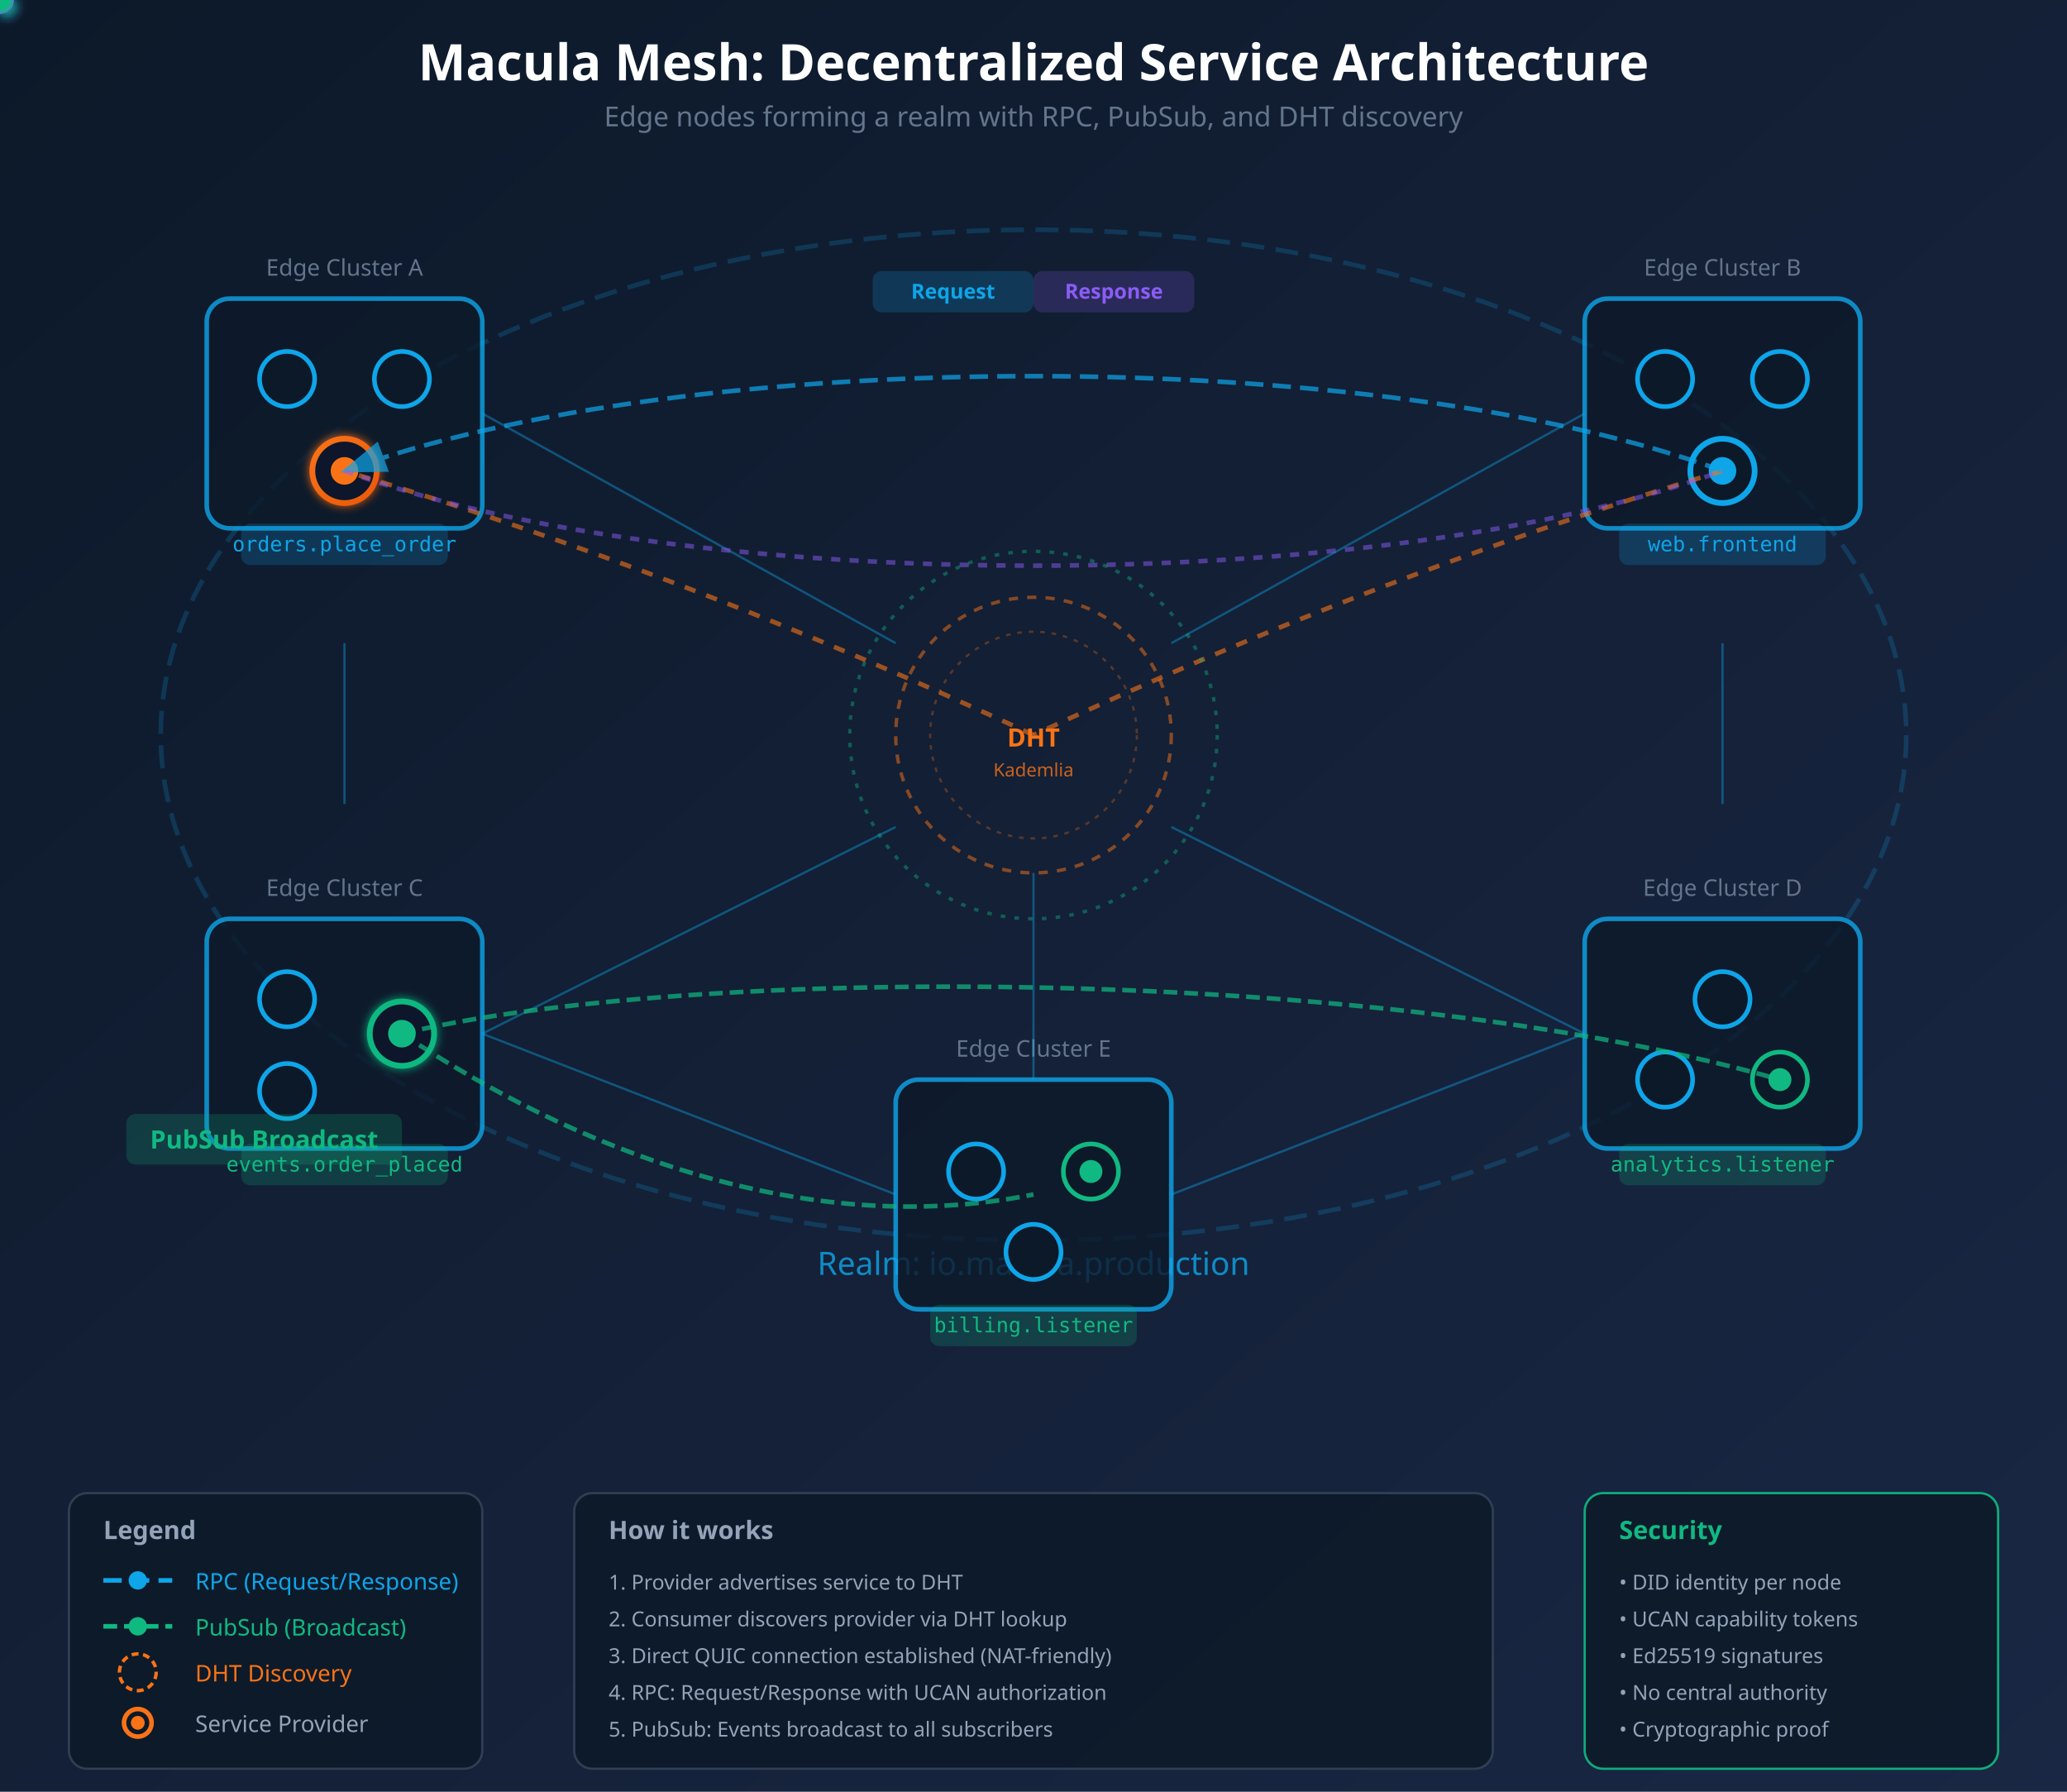
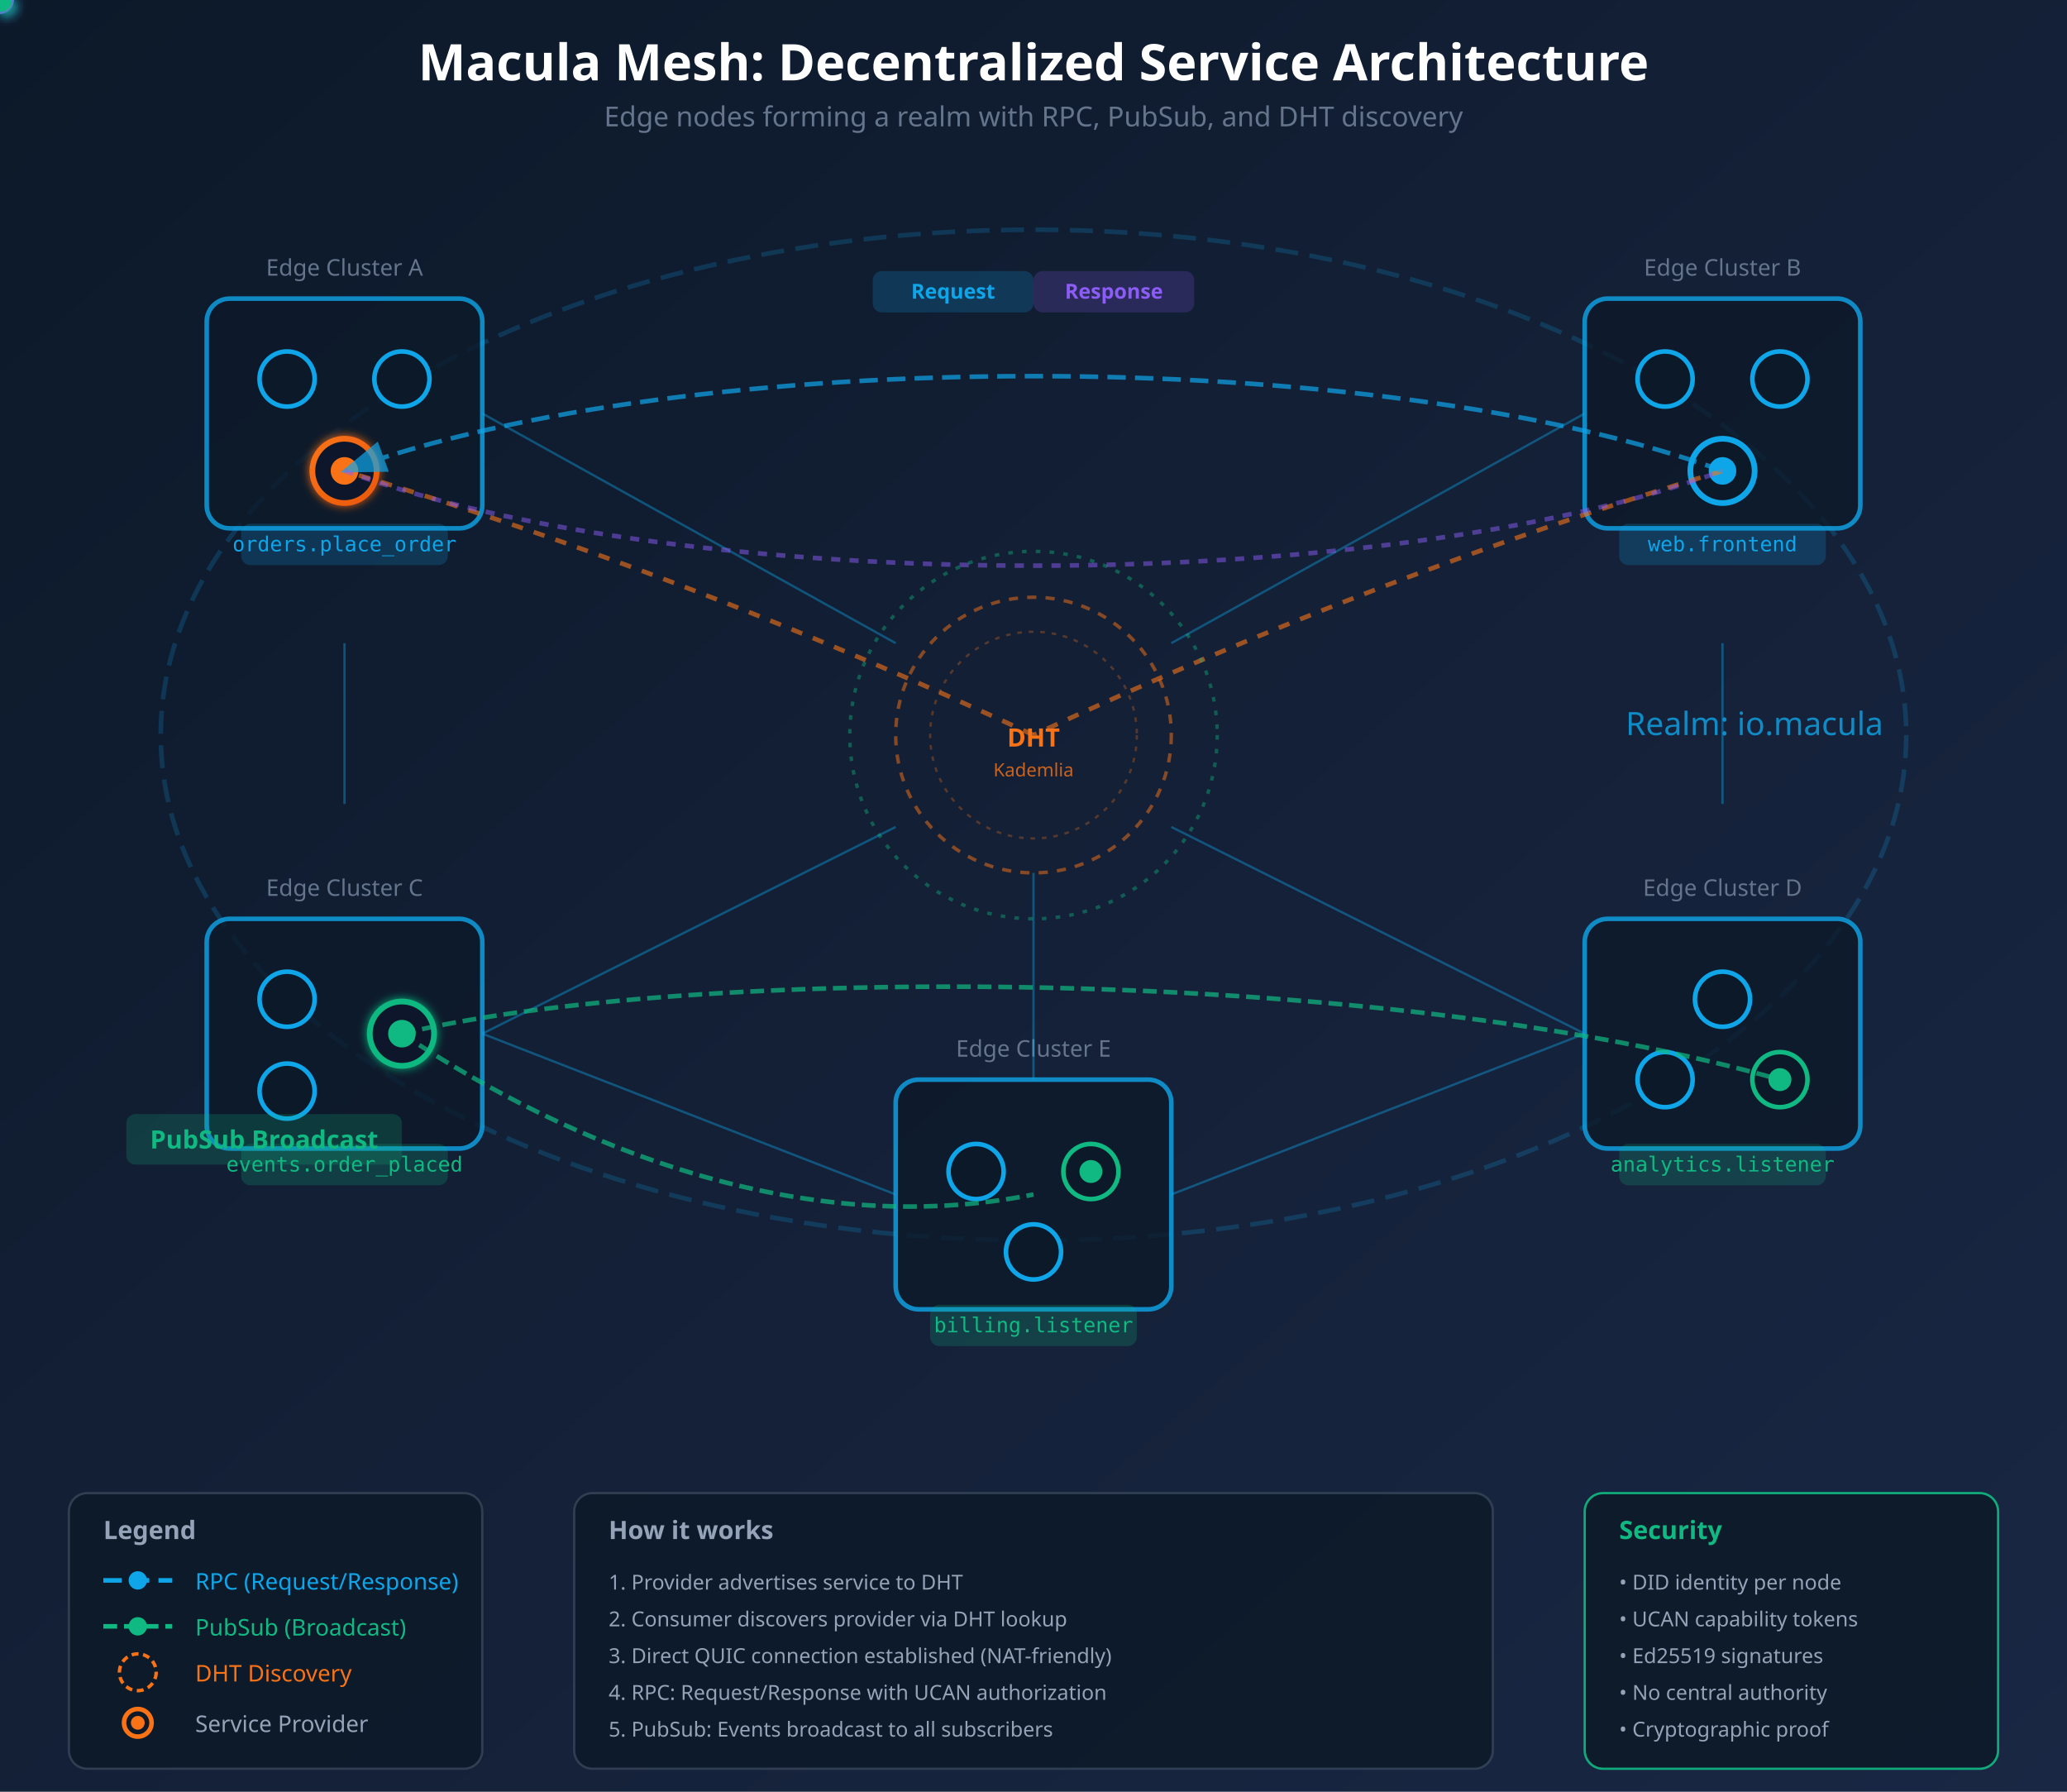
<svg xmlns="http://www.w3.org/2000/svg" viewBox="0 0 900 780" width="900" height="780">
  <defs>
    <linearGradient id="bgGrad" x1="0%" y1="0%" x2="100%" y2="100%">
      <stop offset="0%" style="stop-color:#0C1929" />
      <stop offset="100%" style="stop-color:#1a2744" />
    </linearGradient>
    <linearGradient id="nodeGrad" x1="0%" y1="0%" x2="100%" y2="100%">
      <stop offset="0%" style="stop-color:#0EA5E9" />
      <stop offset="100%" style="stop-color:#0284C7" />
    </linearGradient>
    <linearGradient id="hubGrad" x1="0%" y1="0%" x2="100%" y2="100%">
      <stop offset="0%" style="stop-color:#F97316" />
      <stop offset="100%" style="stop-color:#EA580C" />
    </linearGradient>
    <linearGradient id="securityGrad" x1="0%" y1="0%" x2="100%" y2="100%">
      <stop offset="0%" style="stop-color:#10B981" />
      <stop offset="100%" style="stop-color:#059669" />
    </linearGradient>
    <filter id="glow" x="-50%" y="-50%" width="200%" height="200%">
      <feGaussianBlur stdDeviation="3" result="coloredBlur" />
      <feMerge>
        <feMergeNode in="coloredBlur" />
        <feMergeNode in="SourceGraphic" />
      </feMerge>
    </filter>
    <filter id="softGlow" x="-50%" y="-50%" width="200%" height="200%">
      <feGaussianBlur stdDeviation="2" result="coloredBlur" />
      <feMerge>
        <feMergeNode in="coloredBlur" />
        <feMergeNode in="SourceGraphic" />
      </feMerge>
    </filter>
    <marker id="arrowBlue" markerWidth="10" markerHeight="7" refX="9" refY="3.5" orient="auto">
      <polygon points="0 0, 10 3.5, 0 7" fill="#0EA5E9" />
    </marker>
    <marker id="arrowOrange" markerWidth="10" markerHeight="7" refX="9" refY="3.5" orient="auto">
      <polygon points="0 0, 10 3.5, 0 7" fill="#F97316" />
    </marker>
    <marker id="arrowGreen" markerWidth="10" markerHeight="7" refX="9" refY="3.5" orient="auto">
      <polygon points="0 0, 10 3.5, 0 7" fill="#10B981" />
    </marker>
  </defs>
  <rect width="900" height="780" fill="url(#bgGrad)" />
  <text x="450" y="35" text-anchor="middle" font-family="system-ui, sans-serif" font-size="22" font-weight="bold" fill="#fff">
    Macula Mesh: Decentralized Service Architecture
  </text>
  <text x="450" y="55" text-anchor="middle" font-family="system-ui, sans-serif" font-size="12" fill="#64748B">
    Edge nodes forming a realm with RPC, PubSub, and DHT discovery
  </text>
  <ellipse cx="450" cy="320" rx="380" ry="220" fill="none" stroke="#0EA5E9" stroke-width="2" opacity="0.2" stroke-dasharray="10,5">
    <animate attributeName="opacity" values="0.1;0.3;0.1" dur="4s" repeatCount="indefinite" />
  </ellipse>
-   <text x="450" y="555" text-anchor="middle" font-family="system-ui, sans-serif" font-size="14" fill="#0EA5E9" opacity="0.8">
-     Realm: io.macula.production
+   <text x="820" y="320" text-anchor="end" font-family="system-ui, sans-serif" font-size="14" fill="#0EA5E9" opacity="0.8">
+     Realm: io.macula
  </text>
  <g id="dht-ring" transform="translate(450, 320)">
    <circle cx="0" cy="0" r="60" fill="none" stroke="#F97316" stroke-width="1.5" stroke-dasharray="4,4" opacity="0.5">
      <animateTransform attributeName="transform" type="rotate" from="0" to="360" dur="30s" repeatCount="indefinite" />
    </circle>
    <circle cx="0" cy="0" r="45" fill="none" stroke="#F97316" stroke-width="1" stroke-dasharray="2,3" opacity="0.3">
      <animateTransform attributeName="transform" type="rotate" from="360" to="0" dur="20s" repeatCount="indefinite" />
    </circle>
    <text x="0" y="5" text-anchor="middle" font-family="system-ui, sans-serif" font-size="11" fill="#F97316" font-weight="bold">DHT</text>
    <text x="0" y="18" text-anchor="middle" font-family="system-ui, sans-serif" font-size="8" fill="#F97316" opacity="0.8">Kademlia</text>
  </g>
  <g id="cluster1" transform="translate(150, 180)">
    <rect x="-60" y="-50" width="120" height="100" rx="10" fill="#0C1929" stroke="#0EA5E9" stroke-width="2" opacity="0.8" />
    <text x="0" y="-60" text-anchor="middle" font-family="system-ui, sans-serif" font-size="10" fill="#64748B">Edge Cluster A</text>
    <circle cx="-25" cy="-15" r="12" fill="#0C1929" stroke="#0EA5E9" stroke-width="2" />
    <circle cx="25" cy="-15" r="12" fill="#0C1929" stroke="#0EA5E9" stroke-width="2" />
    <circle cx="0" cy="25" r="14" fill="#0C1929" stroke="url(#hubGrad)" stroke-width="2.5" filter="url(#softGlow)" />
    <circle cx="0" cy="25" r="6" fill="#F97316" />
    <rect x="-45" y="48" width="90" height="18" rx="4" fill="#0EA5E9" opacity="0.2" />
    <text x="0" y="60" text-anchor="middle" font-family="monospace" font-size="9" fill="#0EA5E9">
      orders.place_order
    </text>
    <circle cx="0" cy="25" r="14" fill="none" stroke="#F97316" stroke-width="1" opacity="0">
      <animate attributeName="r" values="14;35;50" dur="2s" repeatCount="indefinite" />
      <animate attributeName="opacity" values="0.8;0.3;0" dur="2s" repeatCount="indefinite" />
    </circle>
  </g>
  <g id="cluster2" transform="translate(750, 180)">
    <rect x="-60" y="-50" width="120" height="100" rx="10" fill="#0C1929" stroke="#0EA5E9" stroke-width="2" opacity="0.8" />
    <text x="0" y="-60" text-anchor="middle" font-family="system-ui, sans-serif" font-size="10" fill="#64748B">Edge Cluster B</text>
    <circle cx="-25" cy="-15" r="12" fill="#0C1929" stroke="#0EA5E9" stroke-width="2" />
    <circle cx="25" cy="-15" r="12" fill="#0C1929" stroke="#0EA5E9" stroke-width="2" />
    <circle cx="0" cy="25" r="14" fill="#0C1929" stroke="#0EA5E9" stroke-width="2.5" />
    <circle cx="0" cy="25" r="6" fill="#0EA5E9" />
    <rect x="-45" y="48" width="90" height="18" rx="4" fill="#0EA5E9" opacity="0.2" />
    <text x="0" y="60" text-anchor="middle" font-family="monospace" font-size="9" fill="#0EA5E9">
      web.frontend
    </text>
  </g>
  <g id="cluster3" transform="translate(150, 450)">
    <rect x="-60" y="-50" width="120" height="100" rx="10" fill="#0C1929" stroke="#0EA5E9" stroke-width="2" opacity="0.8" />
    <text x="0" y="-60" text-anchor="middle" font-family="system-ui, sans-serif" font-size="10" fill="#64748B">Edge Cluster C</text>
    <circle cx="-25" cy="-15" r="12" fill="#0C1929" stroke="#0EA5E9" stroke-width="2" />
    <circle cx="25" cy="0" r="14" fill="#0C1929" stroke="#10B981" stroke-width="2.5" filter="url(#softGlow)" />
    <circle cx="25" cy="0" r="6" fill="#10B981" />
    <circle cx="-25" cy="25" r="12" fill="#0C1929" stroke="#0EA5E9" stroke-width="2" />
    <rect x="-45" y="48" width="90" height="18" rx="4" fill="#10B981" opacity="0.2" />
    <text x="0" y="60" text-anchor="middle" font-family="monospace" font-size="9" fill="#10B981">
      events.order_placed
    </text>
  </g>
  <g id="cluster4" transform="translate(750, 450)">
    <rect x="-60" y="-50" width="120" height="100" rx="10" fill="#0C1929" stroke="#0EA5E9" stroke-width="2" opacity="0.8" />
    <text x="0" y="-60" text-anchor="middle" font-family="system-ui, sans-serif" font-size="10" fill="#64748B">Edge Cluster D</text>
    <circle cx="0" cy="-15" r="12" fill="#0C1929" stroke="#0EA5E9" stroke-width="2" />
    <circle cx="-25" cy="20" r="12" fill="#0C1929" stroke="#0EA5E9" stroke-width="2" />
    <circle cx="25" cy="20" r="12" fill="#0C1929" stroke="#10B981" stroke-width="2" />
    <circle cx="25" cy="20" r="5" fill="#10B981" />
    <rect x="-45" y="48" width="90" height="18" rx="4" fill="#10B981" opacity="0.2" />
    <text x="0" y="60" text-anchor="middle" font-family="monospace" font-size="9" fill="#10B981">
      analytics.listener
    </text>
  </g>
  <g id="cluster5" transform="translate(450, 520)">
    <rect x="-60" y="-50" width="120" height="100" rx="10" fill="#0C1929" stroke="#0EA5E9" stroke-width="2" opacity="0.8" />
    <text x="0" y="-60" text-anchor="middle" font-family="system-ui, sans-serif" font-size="10" fill="#64748B">Edge Cluster E</text>
    <circle cx="-25" cy="-10" r="12" fill="#0C1929" stroke="#0EA5E9" stroke-width="2" />
    <circle cx="25" cy="-10" r="12" fill="#0C1929" stroke="#10B981" stroke-width="2" />
    <circle cx="25" cy="-10" r="5" fill="#10B981" />
    <circle cx="0" cy="25" r="12" fill="#0C1929" stroke="#0EA5E9" stroke-width="2" />
    <rect x="-45" y="48" width="90" height="18" rx="4" fill="#10B981" opacity="0.2" />
    <text x="0" y="60" text-anchor="middle" font-family="monospace" font-size="9" fill="#10B981">
      billing.listener
    </text>
  </g>
  <g id="mesh-connections" stroke="#0EA5E9" stroke-width="1" fill="none" opacity="0.4">
    <line x1="210" y1="180" x2="390" y2="280" />
    <line x1="690" y1="180" x2="510" y2="280" />
    <line x1="210" y1="450" x2="390" y2="360" />
    <line x1="690" y1="450" x2="510" y2="360" />
    <line x1="150" y1="280" x2="150" y2="350" />
    <line x1="750" y1="280" x2="750" y2="350" />
    <line x1="450" y1="380" x2="450" y2="470" />
    <line x1="210" y1="450" x2="390" y2="520" />
    <line x1="690" y1="450" x2="510" y2="520" />
  </g>
  <g id="rpc-flow">
    <path d="M 750 205 Q 600 250 450 320" fill="none" stroke="#F97316" stroke-width="2" stroke-dasharray="5,5" opacity="0.6" />
    <path d="M 450 320 Q 300 250 150 205" fill="none" stroke="#F97316" stroke-width="2" stroke-dasharray="5,5" opacity="0.6" />
    <path id="rpc-request-path" d="M 750 205 C 600 150 300 150 150 205" fill="none" stroke="#0EA5E9" stroke-width="2" opacity="0" />
    <path d="M 750 205 C 600 150 300 150 150 205" fill="none" stroke="#0EA5E9" stroke-width="2" stroke-dasharray="8,4" opacity="0.7" marker-end="url(#arrowBlue)" />
    <path id="rpc-response-path" d="M 150 205 C 300 260 600 260 750 205" fill="none" stroke="#8B5CF6" stroke-width="2" opacity="0" />
    <path d="M 150 205 C 300 260 600 260 750 205" fill="none" stroke="#8B5CF6" stroke-width="2" stroke-dasharray="4,4" opacity="0.5" />
    <circle r="6" fill="#0EA5E9" filter="url(#glow)">
      <animateMotion dur="2s" repeatCount="indefinite" begin="0s">
        <mpath href="#rpc-request-path" />
      </animateMotion>
      <animate attributeName="opacity" values="0;1;1;0" dur="2s" repeatCount="indefinite" begin="0s" />
    </circle>
    <circle r="6" fill="#8B5CF6" filter="url(#glow)">
      <animateMotion dur="2s" repeatCount="indefinite" begin="2.5s">
        <mpath href="#rpc-response-path" />
      </animateMotion>
      <animate attributeName="opacity" values="0;1;1;0" dur="2s" repeatCount="indefinite" begin="2.5s" />
    </circle>
    <rect x="380" y="118" width="70" height="18" rx="4" fill="#0EA5E9" opacity="0.2" />
    <text x="415" y="130" text-anchor="middle" font-family="system-ui, sans-serif" font-size="9" fill="#0EA5E9" font-weight="bold">Request</text>
    <rect x="450" y="118" width="70" height="18" rx="4" fill="#8B5CF6" opacity="0.2" />
    <text x="485" y="130" text-anchor="middle" font-family="system-ui, sans-serif" font-size="9" fill="#8B5CF6" font-weight="bold">Response</text>
  </g>
  <g id="pubsub-flow">
    <path id="pubsub-path-1" d="M 175 450 C 300 420 600 420 775 470" fill="none" stroke="#10B981" stroke-width="2" stroke-dasharray="6,3" opacity="0.7" />
    <path id="pubsub-path-2" d="M 175 450 C 250 500 350 540 450 520" fill="none" stroke="#10B981" stroke-width="2" stroke-dasharray="6,3" opacity="0.7" />
    <circle r="5" fill="#10B981" filter="url(#glow)">
      <animateMotion dur="3s" repeatCount="indefinite" begin="0.5s">
        <mpath href="#pubsub-path-1" />
      </animateMotion>
      <animate attributeName="opacity" values="0;1;1;0" dur="3s" repeatCount="indefinite" begin="0.5s" />
    </circle>
    <circle r="5" fill="#10B981" filter="url(#glow)">
      <animateMotion dur="3s" repeatCount="indefinite" begin="2.5s">
        <mpath href="#pubsub-path-1" />
      </animateMotion>
      <animate attributeName="opacity" values="0;1;1;0" dur="3s" repeatCount="indefinite" begin="2.5s" />
    </circle>
    <circle r="5" fill="#10B981" filter="url(#glow)">
      <animateMotion dur="2s" repeatCount="indefinite" begin="0.5s">
        <mpath href="#pubsub-path-2" />
      </animateMotion>
      <animate attributeName="opacity" values="0;1;1;0" dur="2s" repeatCount="indefinite" begin="0.5s" />
    </circle>
    <circle r="5" fill="#10B981" filter="url(#glow)">
      <animateMotion dur="2s" repeatCount="indefinite" begin="2.5s">
        <mpath href="#pubsub-path-2" />
      </animateMotion>
      <animate attributeName="opacity" values="0;1;1;0" dur="2s" repeatCount="indefinite" begin="2.5s" />
    </circle>
    <rect x="55" y="485" width="120" height="22" rx="4" fill="#10B981" opacity="0.2" />
    <text x="115" y="500" text-anchor="middle" font-family="system-ui, sans-serif" font-size="11" fill="#10B981" font-weight="bold">PubSub Broadcast</text>
  </g>
  <g id="security" transform="translate(450, 320)">
    <circle cx="0" cy="0" r="80" fill="none" stroke="#10B981" stroke-width="1.5" stroke-dasharray="2,4" opacity="0.4">
      <animate attributeName="stroke-dashoffset" values="0;12" dur="2s" repeatCount="indefinite" />
    </circle>
  </g>
  <g id="legend" transform="translate(30, 650)">
    <rect x="0" y="0" width="180" height="120" rx="8" fill="#0C1929" stroke="#334155" stroke-width="1" opacity="0.9" />
    <text x="15" y="20" font-family="system-ui, sans-serif" font-size="11" fill="#94A3B8" font-weight="bold">Legend</text>
    <line x1="15" y1="38" x2="45" y2="38" stroke="#0EA5E9" stroke-width="2" stroke-dasharray="8,4" />
    <circle cx="30" cy="38" r="4" fill="#0EA5E9" />
    <text x="55" y="42" font-family="system-ui, sans-serif" font-size="10" fill="#0EA5E9">RPC (Request/Response)</text>
    <line x1="15" y1="58" x2="45" y2="58" stroke="#10B981" stroke-width="2" stroke-dasharray="6,3" />
    <circle cx="30" cy="58" r="4" fill="#10B981" />
    <text x="55" y="62" font-family="system-ui, sans-serif" font-size="10" fill="#10B981">PubSub (Broadcast)</text>
    <circle cx="30" cy="78" r="8" fill="none" stroke="#F97316" stroke-width="1.5" stroke-dasharray="3,2" />
    <text x="55" y="82" font-family="system-ui, sans-serif" font-size="10" fill="#F97316">DHT Discovery</text>
    <circle cx="30" cy="100" r="6" fill="#0C1929" stroke="#F97316" stroke-width="2" />
    <circle cx="30" cy="100" r="3" fill="#F97316" />
    <text x="55" y="104" font-family="system-ui, sans-serif" font-size="10" fill="#94A3B8">Service Provider</text>
  </g>
  <g id="security-info" transform="translate(690, 650)">
    <rect x="0" y="0" width="180" height="120" rx="8" fill="#0C1929" stroke="#10B981" stroke-width="1" opacity="0.9" />
    <text x="15" y="20" font-family="system-ui, sans-serif" font-size="11" fill="#10B981" font-weight="bold">Security</text>
    <text x="15" y="42" font-family="system-ui, sans-serif" font-size="9" fill="#94A3B8">• DID identity per node</text>
    <text x="15" y="58" font-family="system-ui, sans-serif" font-size="9" fill="#94A3B8">• UCAN capability tokens</text>
    <text x="15" y="74" font-family="system-ui, sans-serif" font-size="9" fill="#94A3B8">• Ed25519 signatures</text>
    <text x="15" y="90" font-family="system-ui, sans-serif" font-size="9" fill="#94A3B8">• No central authority</text>
    <text x="15" y="106" font-family="system-ui, sans-serif" font-size="9" fill="#94A3B8">• Cryptographic proof</text>
  </g>
  <g id="flow-desc" transform="translate(250, 650)">
    <rect x="0" y="0" width="400" height="120" rx="8" fill="#0C1929" stroke="#334155" stroke-width="1" opacity="0.9" />
    <text x="15" y="20" font-family="system-ui, sans-serif" font-size="11" fill="#94A3B8" font-weight="bold">How it works</text>
    <text x="15" y="42" font-family="system-ui, sans-serif" font-size="9" fill="#94A3B8">1. Provider advertises service to DHT</text>
    <text x="15" y="58" font-family="system-ui, sans-serif" font-size="9" fill="#94A3B8">2. Consumer discovers provider via DHT lookup</text>
    <text x="15" y="74" font-family="system-ui, sans-serif" font-size="9" fill="#94A3B8">3. Direct QUIC connection established (NAT-friendly)</text>
    <text x="15" y="90" font-family="system-ui, sans-serif" font-size="9" fill="#94A3B8">4. RPC: Request/Response with UCAN authorization</text>
    <text x="15" y="106" font-family="system-ui, sans-serif" font-size="9" fill="#94A3B8">5. PubSub: Events broadcast to all subscribers</text>
  </g>
</svg>
